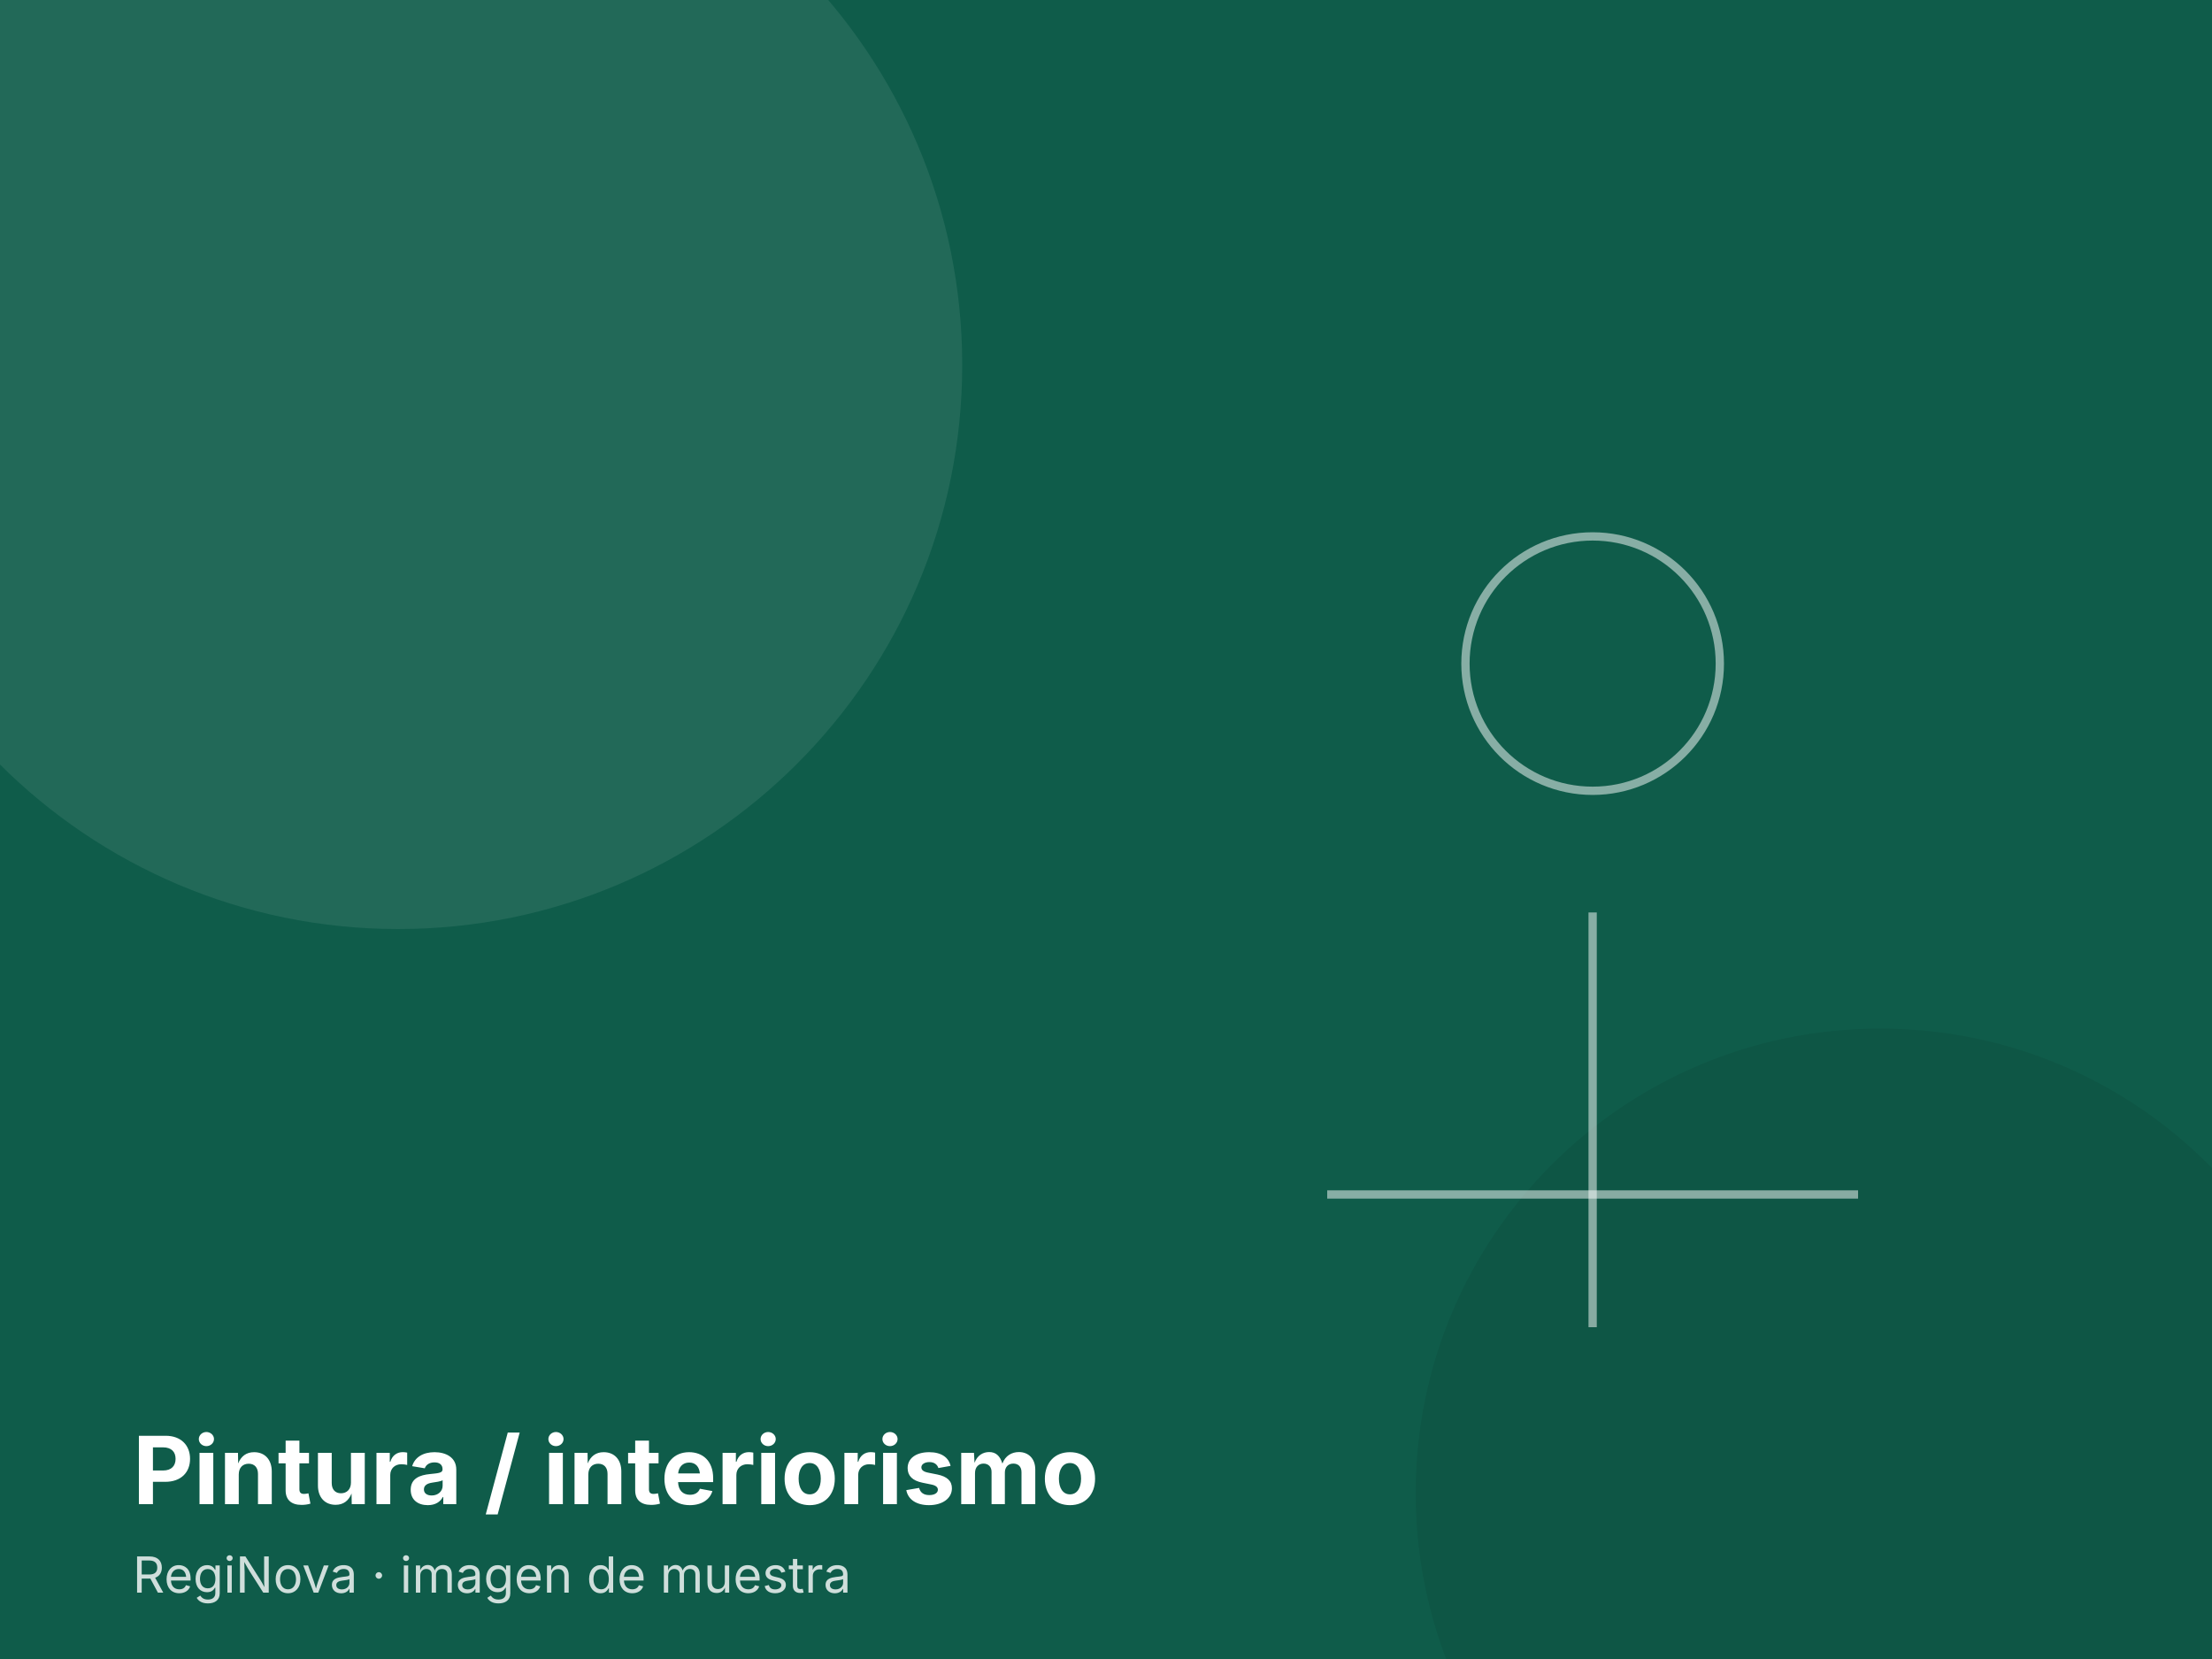
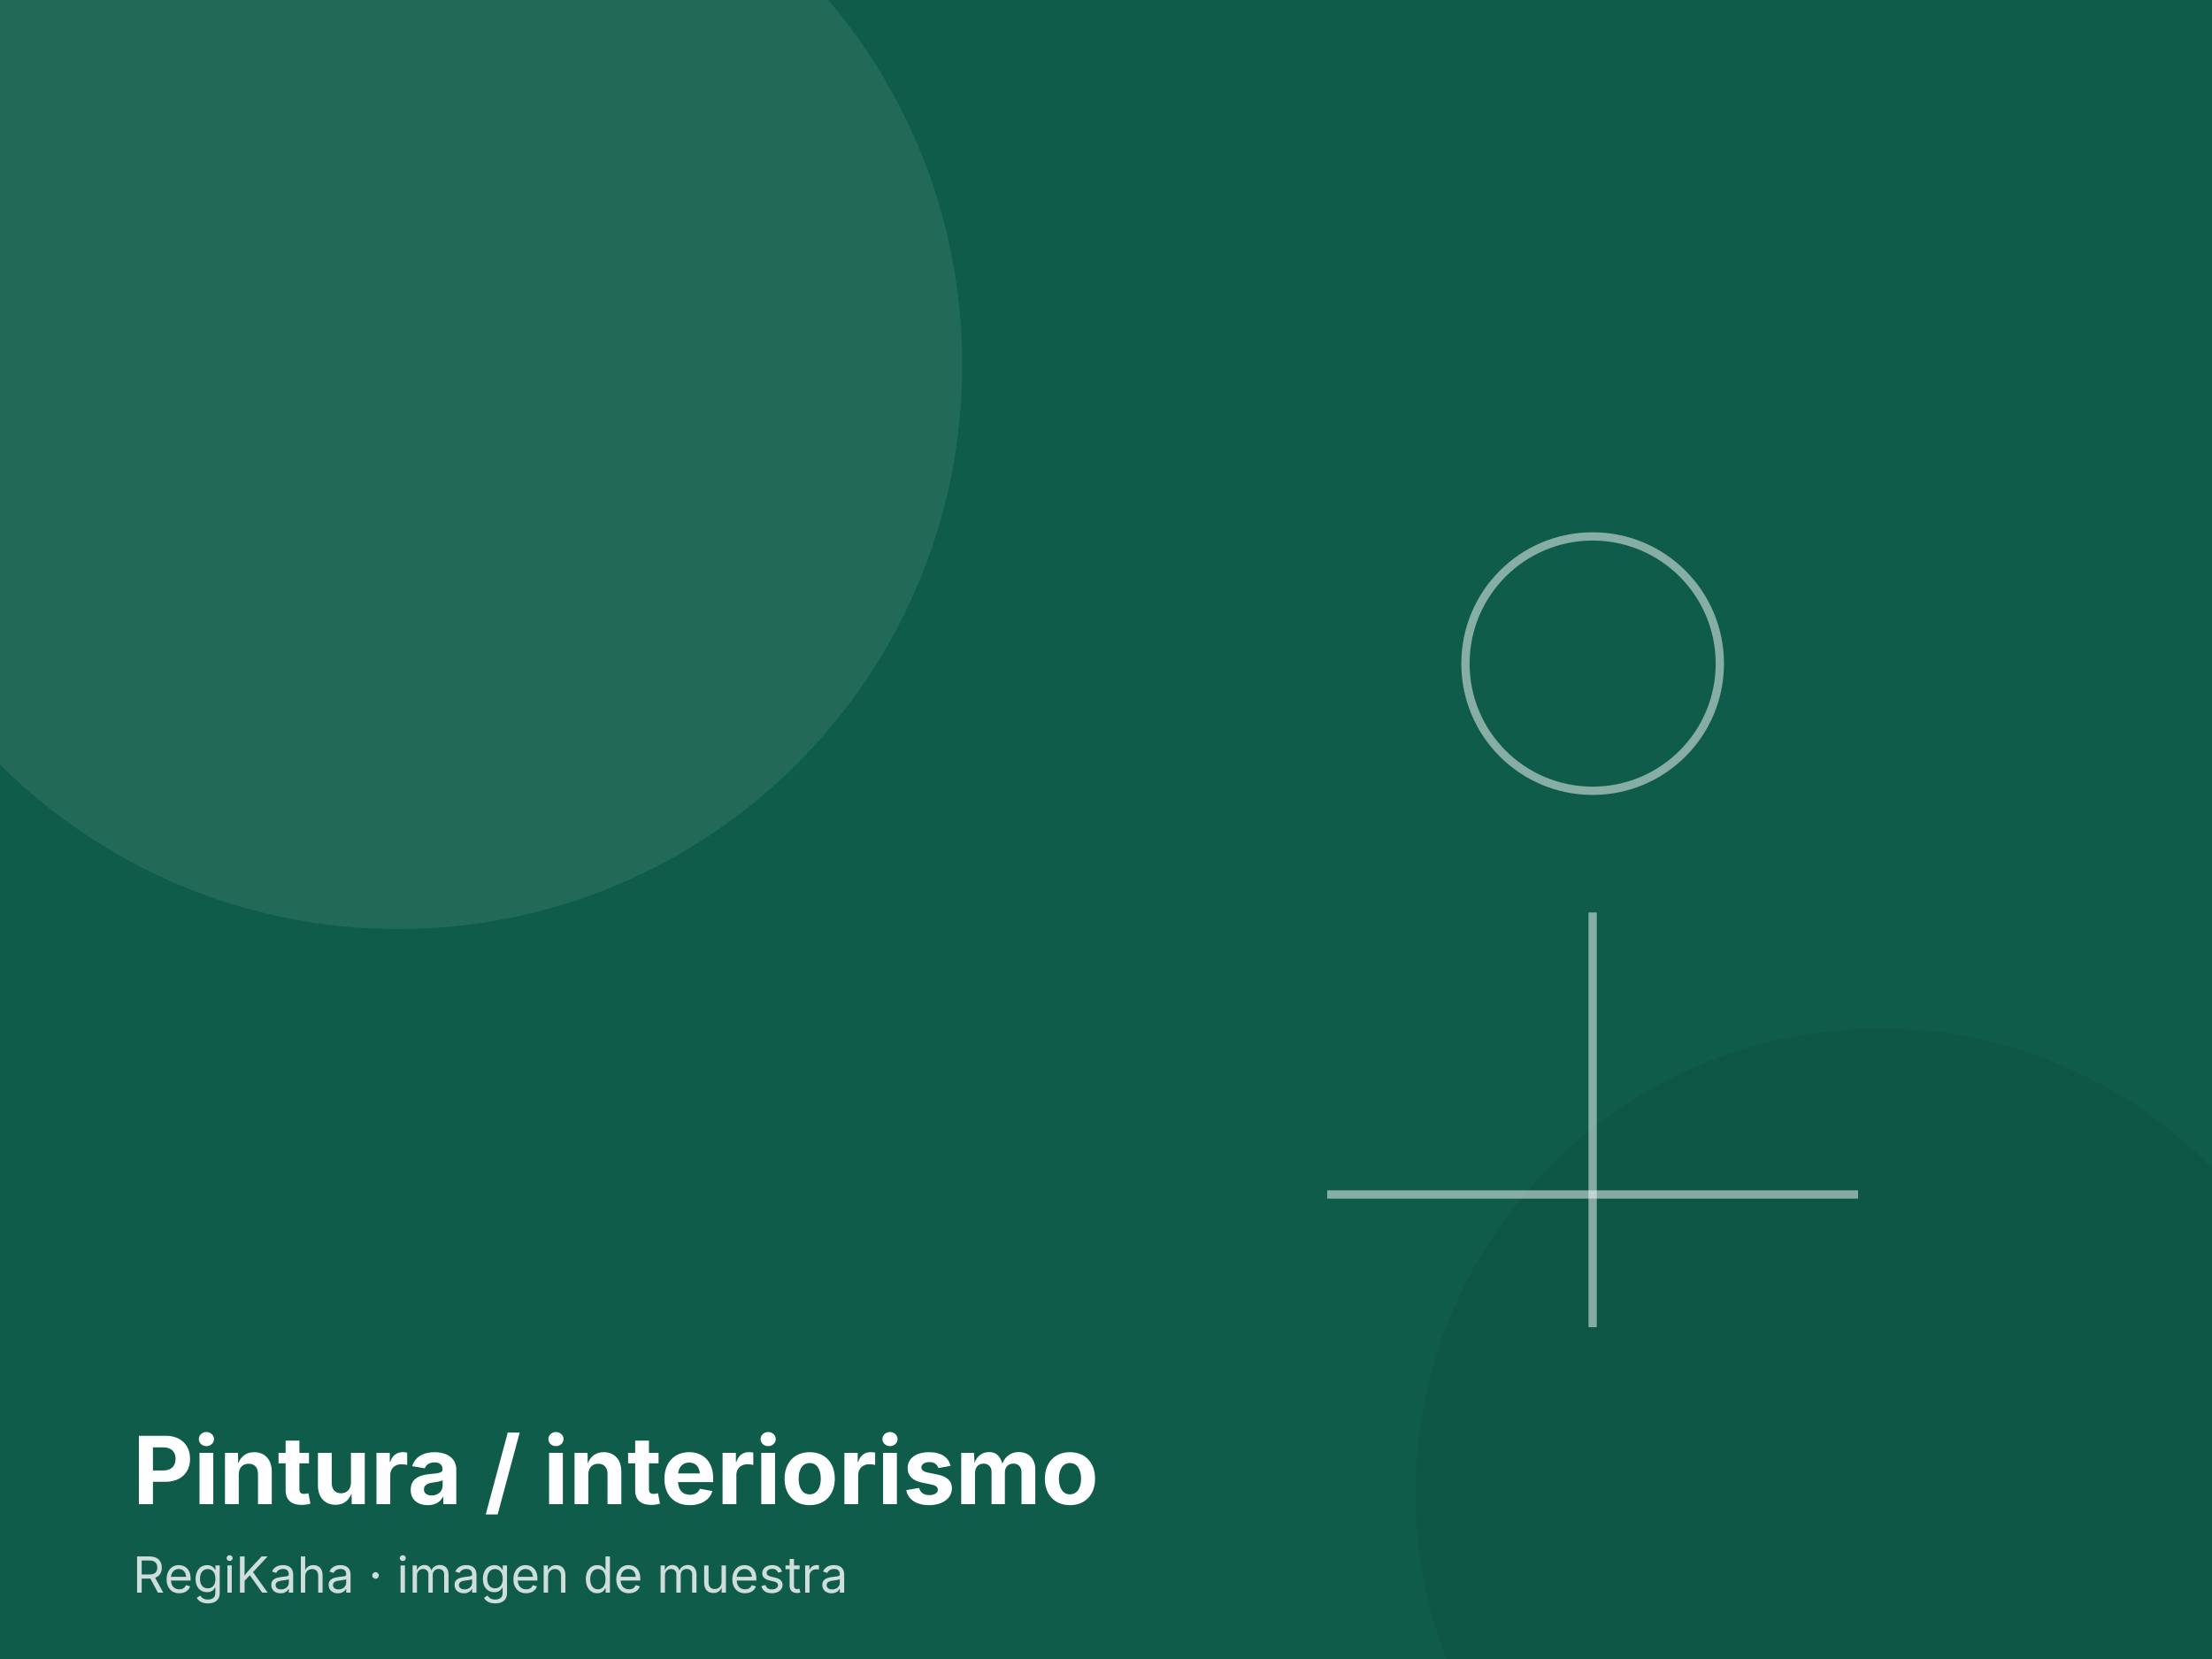
<svg xmlns="http://www.w3.org/2000/svg" width="800" height="600" viewBox="0 0 800 600">
  <defs>
    <linearGradient id="cg" gradientTransform="rotate(195)">
      <stop offset="0" stop-color="#0F5C4A" />
      <stop offset="0.55" stop-color="#198C68" />
      <stop offset="1" stop-color="#2AB673" />
    </linearGradient>
  </defs>
  <rect width="800" height="600" fill="url(#cg)" />
  <circle cx="144" cy="132" r="204" fill="rgba(255,255,255,0.08)" />
  <circle cx="680" cy="540" r="168" fill="rgba(0,0,0,0.07)" />
  <g stroke="rgba(255,255,255,0.5)" stroke-width="3" fill="none">
    <circle cx="576" cy="240" r="46" />
    <path d="M576 330 V480" />
    <path d="M480 432 H672" />
  </g>
  <text x="48" y="544" font-family="Inter, sans-serif" font-size="34" font-weight="700" fill="#fff">Pintura / interiorismo</text>
-   <text x="48" y="576" font-family="Inter, sans-serif" font-size="18" fill="rgba(255,255,255,0.8)">RegiNova · imagen de muestra</text>
+   <text x="48" y="576" font-family="Inter, sans-serif" font-size="18" fill="rgba(255,255,255,0.8)">RegiKaha · imagen de muestra</text>
</svg>
